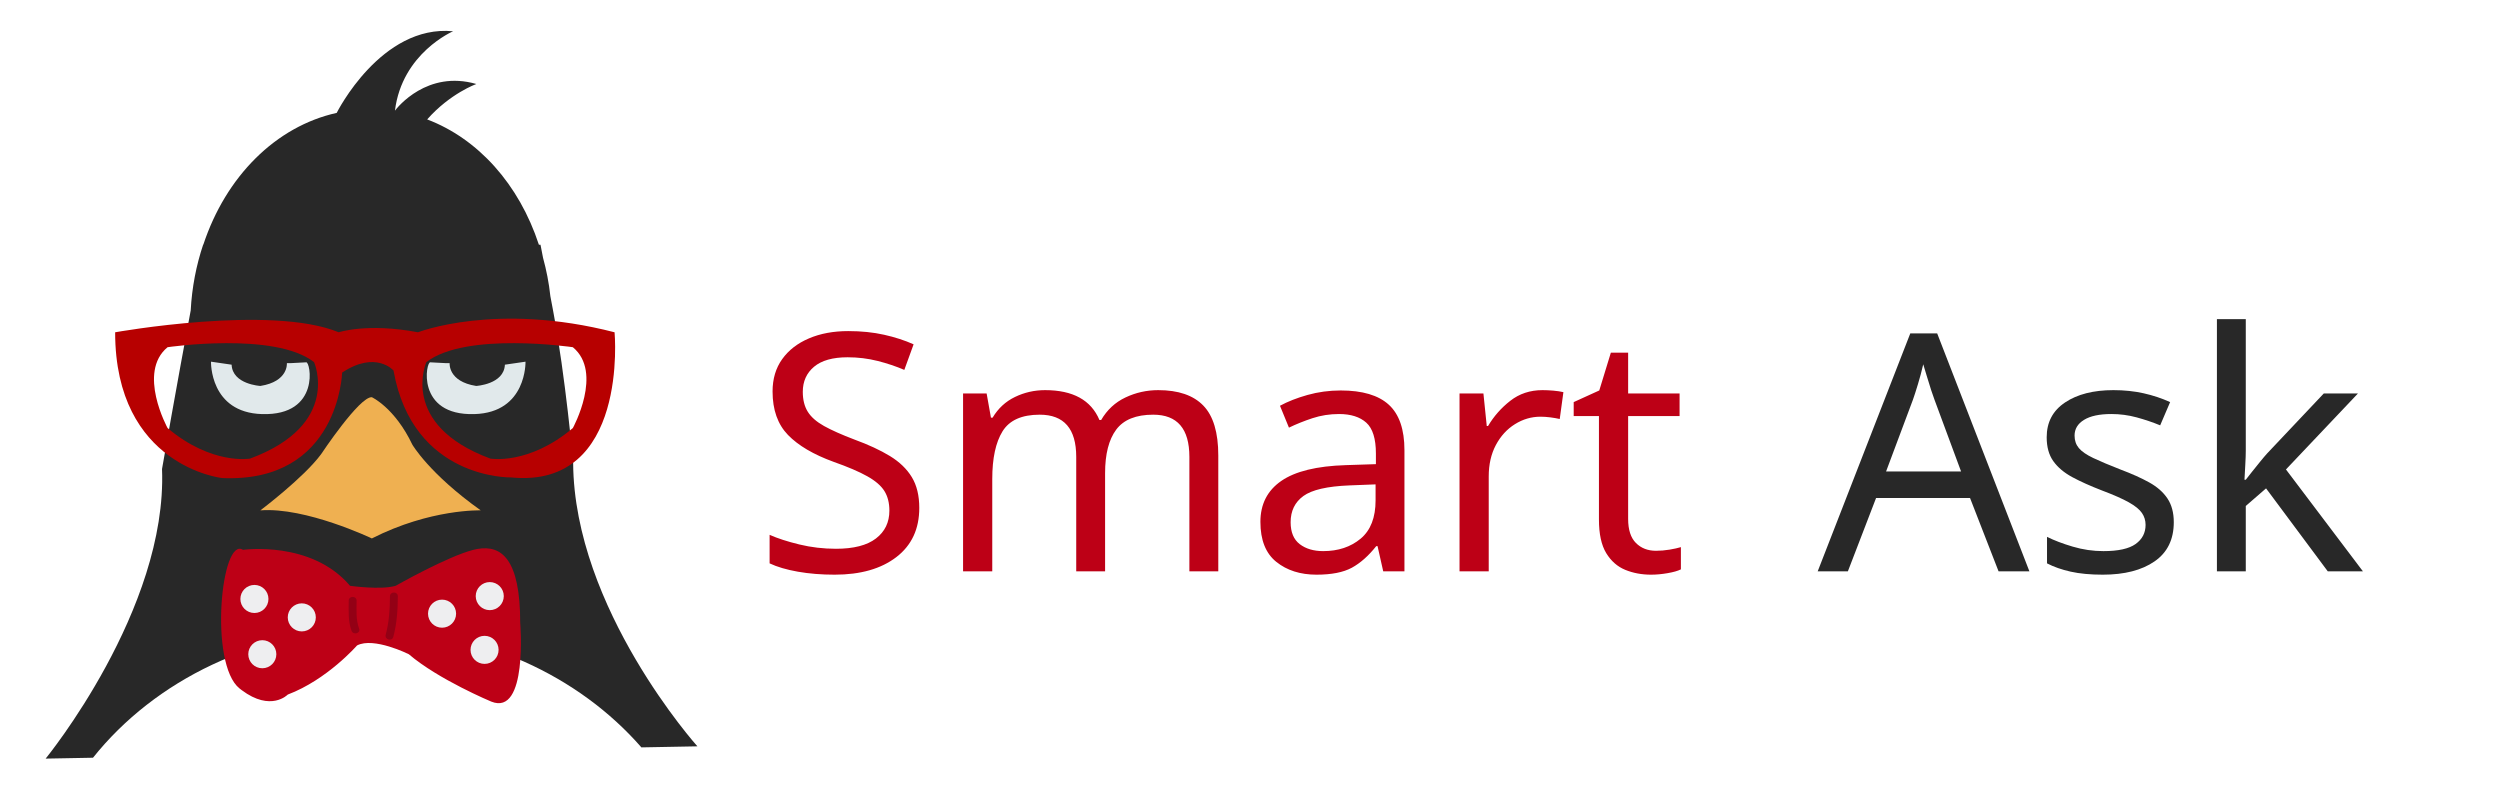
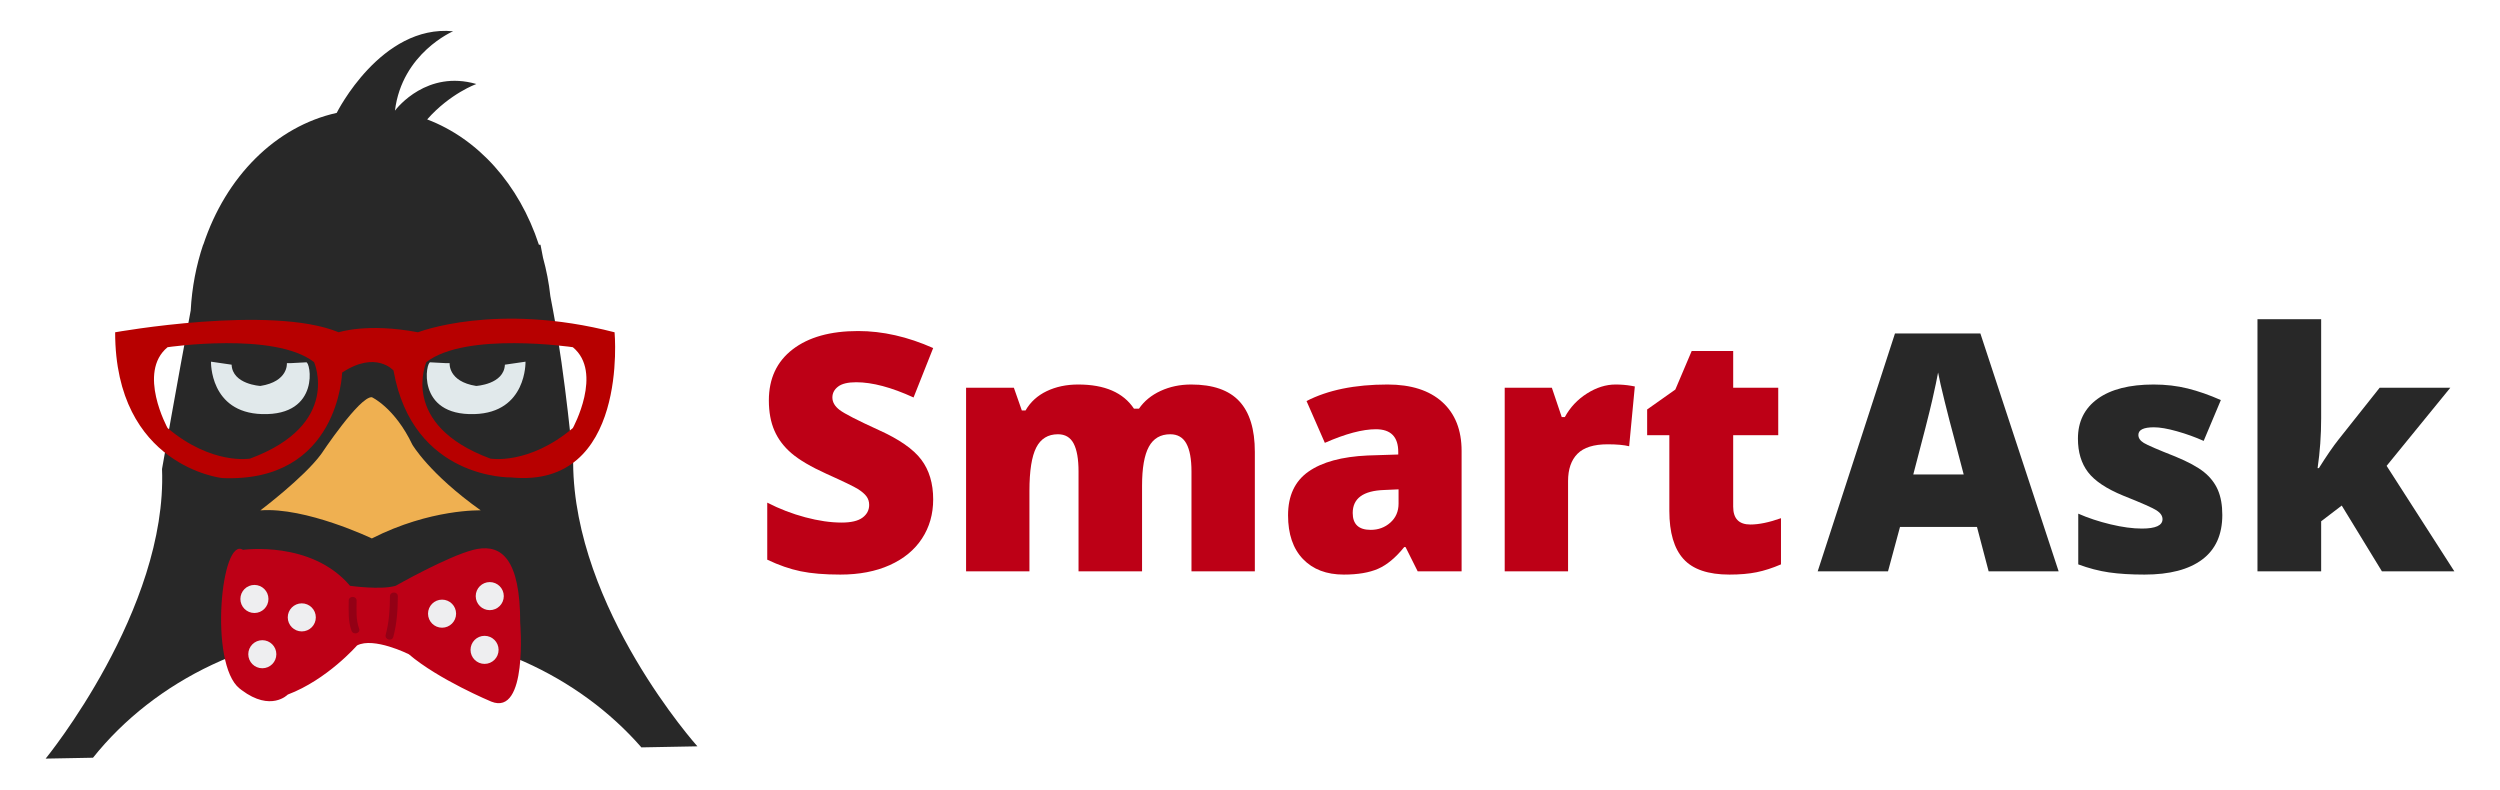
<svg xmlns="http://www.w3.org/2000/svg" version="1.1" id="Layer_1" x="0px" y="0px" width="950px" height="300px" viewBox="0 0 950 300" enable-background="new 0 0 950 300" xml:space="preserve">
  <path fill="#282828" d="M35.339,287.934c23.534-29.452,62.169-48.662,105.841-48.662c41.697,0,78.799,17.516,102.553,44.734  l21.28-0.4c0,0-46.914-52.327-47.217-107.75c0,0-2.838-32.41-7.629-57.85c-0.37-1.965-0.709-3.762-1.024-5.435  c-0.554-5.125-1.497-9.893-2.805-14.676c-0.961-5.101-0.963-4.895-0.963-4.895h-0.593c-7.541-23-23.11-40.273-42.455-47.623  c8.723-9.893,18.685-13.457,18.685-13.457c-18.658-5.401-30.018,8.917-30.932,10.122c2.696-21.907,22.109-30.161,22.109-30.161  c-27.381-2.649-44.176,30.883-44.241,31.014C104.818,48.048,85.84,67,77.255,93h-0.017c0,0,0-0.198-0.021-0.087  c-2.641,7.888-4.288,16.273-4.755,25.146c-0.005,0.027-0.01,0.002-0.015,0.029c-4.792,25.44-10.877,60.119-10.877,60.119  c2.108,53.401-44.225,110.065-44.225,110.065L35.339,287.934z" />
  <path fill="#B70000" d="M233.536,126.268c-45.081-11.645-74.697,0-74.697,0c-19.264-3.65-30.127,0-30.127,0  c-25.664-10.619-84.956,0-84.956,0c0,50.994,40.649,55.391,40.649,55.391c44.425,1.94,45.604-40.077,45.604-40.077  c12.843-8.518,19.525-0.786,19.525-0.786c7.339,41.542,44.688,40.625,44.688,40.625  C239.041,185.875,233.536,126.268,233.536,126.268z M95.013,174.273c0,0-14.558,2.541-31.333-11.611c0,0-11.624-21.169,0-30.722  c0,0,40.666-6,55.666,5.667C119.346,137.606,129.9,161.338,95.013,174.273z M217.68,162.662  c-16.776,14.152-31.333,11.611-31.333,11.611c-34.888-12.936-24.334-36.667-24.334-36.667c15-11.667,55.667-5.667,55.667-5.667  C229.303,141.493,217.68,162.662,217.68,162.662z" />
  <path fill="#E1E9EB" d="M80.18,137.439c0,0-0.545,19.341,19.416,19.917c22.417,0.647,18.375-20.339,16.709-19.672L110.346,138  h-1.333c0,0,0.667,6.97-10.076,8.66c0,0-10.591-0.581-10.924-8.081L80.18,137.439z" />
  <path fill="#E1E9EB" d="M199.693,137.439c0,0,0.544,19.341-19.417,19.917c-22.416,0.647-18.375-20.339-16.708-19.672l5.958,0.315  h1.334c0,0-0.667,6.97,10.076,8.66c0,0,10.59-0.581,10.924-8.081L199.693,137.439z" />
  <path fill="#EFB051" d="M141.307,150.939c0,0,8.706,4,15.373,18c0,0,6.333,11,26,25c0,0-19.078-0.667-41.373,10.666  c0,0-25.113-12-42.37-10.666c0,0,16.409-12.334,23.076-21.334C122.013,172.605,136.602,150.606,141.307,150.939z" />
  <path fill="#BD0016" d="M92.346,208.938c0,0,26-3.666,40.667,13.667c0,0,11.667,1.667,17.333,0c0,0,19.75-11.226,29.659-13.701  c0.47-0.117,0.918-0.215,1.341-0.29c9.333-1.676,16.333,3.991,16.333,27.991c0,0,3,35.667-11,30c0,0-19.999-8.333-31.333-18  c0,0-13.334-6.667-19.667-3.334c0,0-11.333,13-26.333,18.667c0,0-6.348,6.667-17.496-1.685c-0.275-0.207-0.555-0.423-0.837-0.648  C79.346,252.271,84.013,203.605,92.346,208.938z" />
  <circle fill="#EEEEF0" cx="96.679" cy="227.605" r="5.333" />
  <circle fill="#EEEEF0" cx="99.679" cy="248.605" r="5.333" />
  <circle fill="#EEEEF0" cx="114.679" cy="234.605" r="5.333" />
  <g>
    <g>
      <path fill="#930015" d="M132.513,228.271c-0.019,3.838-0.287,7.73,1.054,11.398c0.658,1.802,3.558,1.024,2.893-0.797    c-1.25-3.421-0.964-7.024-0.946-10.602C135.522,226.337,132.522,226.337,132.513,228.271L132.513,228.271z" />
    </g>
  </g>
  <circle fill="#EEEEF0" cx="167.982" cy="233.194" r="5.333" />
  <circle fill="#EEEEF0" cx="184.133" cy="246.947" r="5.333" />
  <circle fill="#EEEEF0" cx="186.107" cy="226.524" r="5.333" />
  <g>
    <g>
      <path fill="#930015" d="M148.179,226.605c-0.024,4.932-0.331,9.819-1.612,14.602c-0.501,1.871,2.393,2.664,2.893,0.797    c1.348-5.032,1.694-10.207,1.72-15.398C151.188,224.671,148.188,224.672,148.179,226.605L148.179,226.605z" />
    </g>
  </g>
-   <text transform="matrix(1 0 0 1 286.0127 217.1113)" fill="#BD0016" font-family="'OpenSans-Extrabold'" font-size="126.108">Smart</text>
-   <text transform="matrix(1 0 0 1 690.7217 217.1113)" fill="#282828" font-family="'OpenSans-Extrabold'" font-size="126.108">Ask</text>
+   <g>
+     <path fill="#BD0016" d="M354.608,189.771c0,5.584-1.416,10.54-4.249,14.871s-6.918,7.697-12.254,10.098   c-5.337,2.402-11.597,3.603-18.781,3.603c-5.994,0-11.022-0.421-15.086-1.263c-4.064-0.84-8.292-2.309-12.685-4.402v-21.675   c4.638,2.382,9.461,4.239,14.47,5.573c5.008,1.334,9.606,2.001,13.793,2.001c3.612,0,6.26-0.626,7.943-1.878   c1.683-1.252,2.525-2.863,2.525-4.834c0-1.231-0.339-2.309-1.016-3.232s-1.766-1.857-3.264-2.803   c-1.499-0.943-5.491-2.873-11.977-5.787c-5.871-2.668-10.273-5.255-13.208-7.76c-2.936-2.503-5.111-5.377-6.527-8.62   c-1.417-3.242-2.125-7.081-2.125-11.515c0-8.292,3.017-14.757,9.052-19.396c6.034-4.638,14.326-6.958,24.876-6.958   c9.318,0,18.821,2.155,28.51,6.465l-7.451,18.781c-8.416-3.858-15.682-5.788-21.798-5.788c-3.162,0-5.46,0.554-6.896,1.663   c-1.438,1.108-2.155,2.484-2.155,4.125c0,1.766,0.913,3.347,2.74,4.741c1.826,1.396,6.783,3.941,14.871,7.636   c7.759,3.489,13.146,7.235,16.164,11.237C353.1,178.657,354.608,183.697,354.608,189.771z" />
+     <path fill="#BD0016" d="M452.761,217.111V179.18c0-4.719-0.646-8.26-1.94-10.621c-1.293-2.36-3.335-3.541-6.126-3.541   c-3.695,0-6.404,1.581-8.128,4.742s-2.586,8.107-2.586,14.84v32.512h-24.138V179.18c0-4.719-0.616-8.26-1.848-10.621   c-1.231-2.36-3.223-3.541-5.973-3.541c-3.777,0-6.527,1.684-8.251,5.05s-2.586,8.866-2.586,16.502v30.542h-24.076v-69.766h18.165   l3.018,8.621h1.416c1.847-3.203,4.526-5.645,8.036-7.328c3.51-1.683,7.502-2.524,11.977-2.524c10.057,0,17.118,3.059,21.182,9.175   h1.909c1.97-2.873,4.71-5.121,8.22-6.743c3.51-1.621,7.378-2.432,11.607-2.432c8.251,0,14.347,2.115,18.288,6.343   c3.941,4.229,5.912,10.652,5.912,19.272v45.382H452.761z" />
+     <path fill="#BD0016" d="M538.721,217.111l-4.617-9.236h-0.493c-3.243,4.023-6.548,6.773-9.913,8.251   c-3.367,1.478-7.719,2.217-13.055,2.217c-6.568,0-11.74-1.97-15.518-5.911s-5.664-9.482-5.664-16.625   c0-7.43,2.586-12.963,7.758-16.596c5.173-3.633,12.664-5.674,22.476-6.127l11.638-0.369v-0.985c0-5.747-2.832-8.62-8.497-8.62   c-5.091,0-11.556,1.724-19.397,5.172l-6.957-15.887c8.128-4.187,18.39-6.28,30.787-6.28c8.949,0,15.877,2.216,20.783,6.649   c4.904,4.434,7.357,10.633,7.357,18.597v45.751H538.721z M520.864,201.348c2.915,0,5.408-0.924,7.481-2.771   c2.072-1.848,3.109-4.249,3.109-7.204v-5.42l-5.541,0.247c-7.924,0.288-11.885,3.202-11.885,8.743   C514.029,199.214,516.308,201.348,520.864,201.348z" />
+     <path fill="#BD0016" d="M613.906,146.114c2.094,0,4.084,0.164,5.973,0.492l1.354,0.247l-2.155,22.721   c-1.971-0.492-4.701-0.738-8.189-0.738c-5.255,0-9.072,1.2-11.453,3.602c-2.381,2.402-3.571,5.861-3.571,10.376v34.298h-24.076   v-69.766h17.919l3.756,11.145h1.17c2.011-3.693,4.812-6.681,8.404-8.958C606.629,147.253,610.252,146.114,613.906,146.114z" />
+     <path fill="#BD0016" d="M665.138,199.316c3.242,0,7.121-0.801,11.637-2.402v17.549c-3.242,1.396-6.332,2.393-9.266,2.987   c-2.936,0.595-6.373,0.893-10.314,0.893c-8.088,0-13.917-1.979-17.487-5.942c-3.572-3.961-5.357-10.047-5.357-18.257v-28.757   h-8.436v-9.79l10.714-7.574l6.219-14.655h15.764v13.978h17.119v18.041H658.61v27.156   C658.61,197.059,660.786,199.316,665.138,199.316z" />
+   </g>
+   <g>
+     <path fill="#282828" d="M755.685,217.111l-4.434-16.873h-29.249l-4.557,16.873h-26.724l29.372-90.394h32.45l29.741,90.394H755.685z    M746.201,180.288l-3.879-14.778c-0.903-3.283-2.001-7.532-3.294-12.746c-1.294-5.213-2.146-8.949-2.556-11.207   c-0.369,2.093-1.099,5.542-2.186,10.345c-1.088,4.803-3.5,14.265-7.235,28.386H746.201z" />
+     <path fill="#282828" d="M844.478,195.682c0,7.473-2.545,13.116-7.635,16.934c-5.092,3.818-12.398,5.727-21.922,5.727   c-5.173,0-9.667-0.276-13.485-0.83c-3.817-0.555-7.718-1.57-11.699-3.049v-19.273c3.734,1.643,7.83,2.997,12.285,4.064   c4.453,1.068,8.425,1.601,11.914,1.601c5.213,0,7.82-1.19,7.82-3.571c0-1.231-0.729-2.329-2.186-3.295   c-1.458-0.963-5.696-2.842-12.716-5.633c-6.403-2.627-10.879-5.613-13.423-8.96c-2.547-3.345-3.818-7.583-3.818-12.716   c0-6.485,2.504-11.535,7.512-15.147c5.008-3.612,12.09-5.418,21.244-5.418c4.598,0,8.918,0.503,12.962,1.508   c4.043,1.006,8.24,2.474,12.592,4.403l-6.527,15.517c-3.201-1.437-6.588-2.657-10.159-3.663s-6.486-1.51-8.744-1.51   c-3.94,0-5.911,0.965-5.911,2.895c0,1.191,0.687,2.207,2.063,3.048c1.374,0.843,5.346,2.556,11.914,5.142   c4.886,2.012,8.528,3.982,10.931,5.912c2.4,1.93,4.166,4.197,5.295,6.804C843.913,188.776,844.478,191.947,844.478,195.682z" />
+     <path fill="#282828" d="M881.177,177.887c2.914-4.639,5.397-8.251,7.45-10.838l15.641-19.704h26.848l-24.2,29.68l25.739,40.086   H905.13l-15.271-25l-7.819,5.973v19.027h-24.2v-95.813h24.2v37.684c0,6.445-0.453,12.746-1.355,18.904H881.177z" />
+   </g>
</svg>
